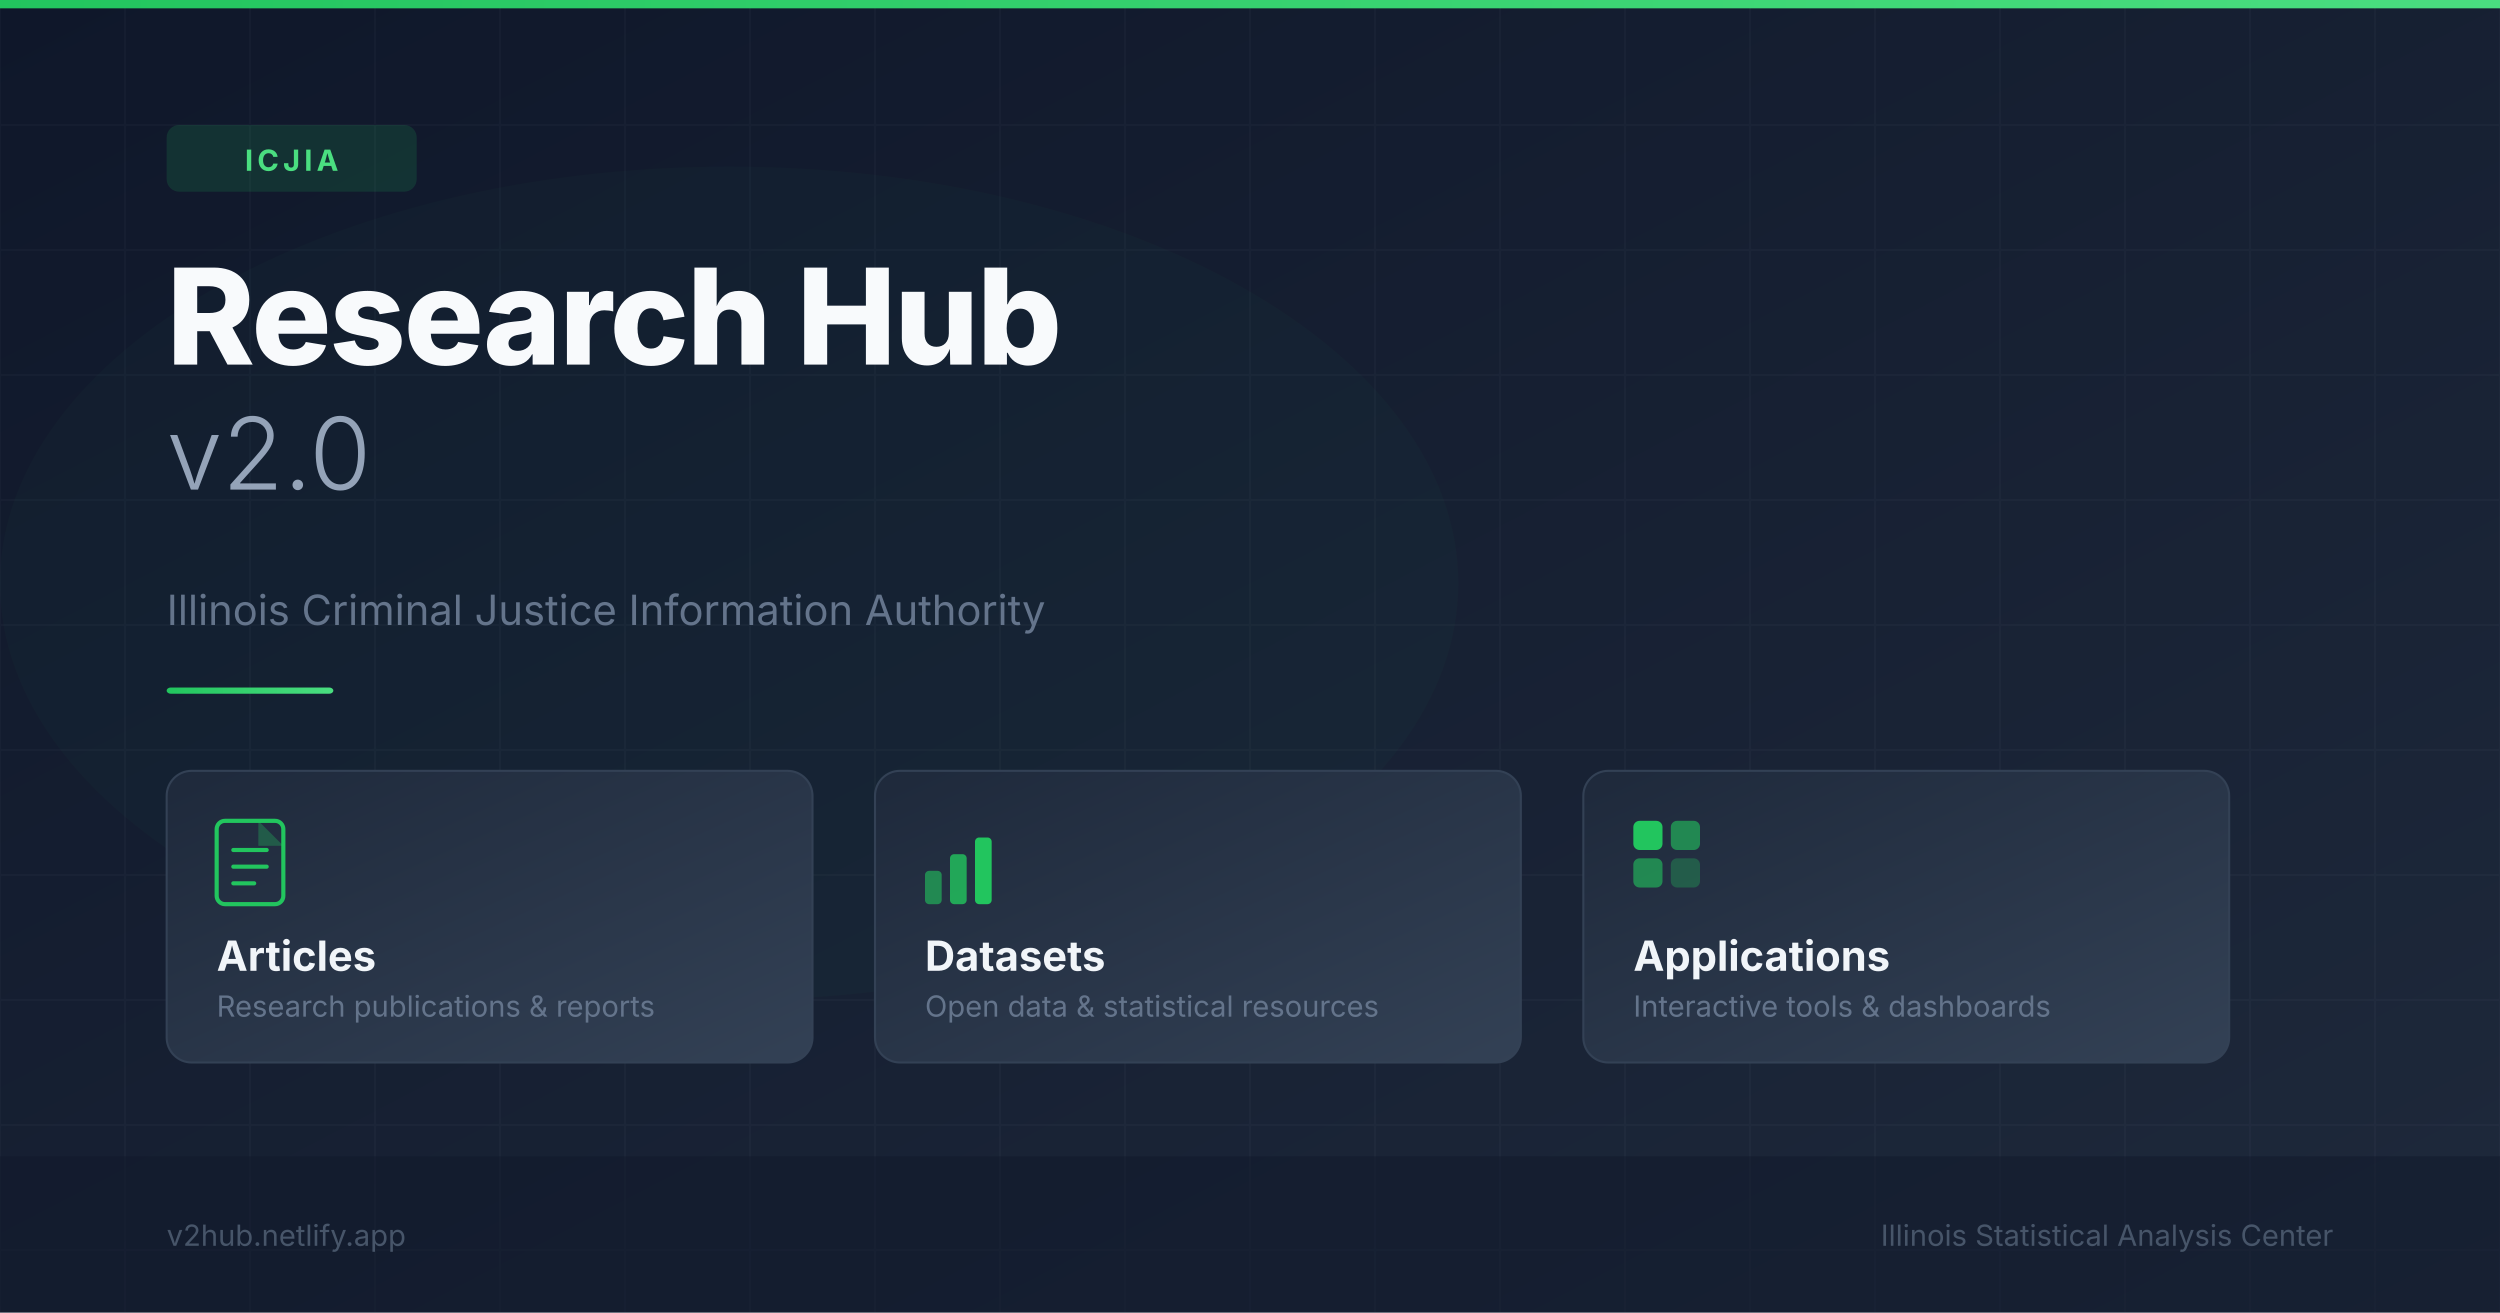
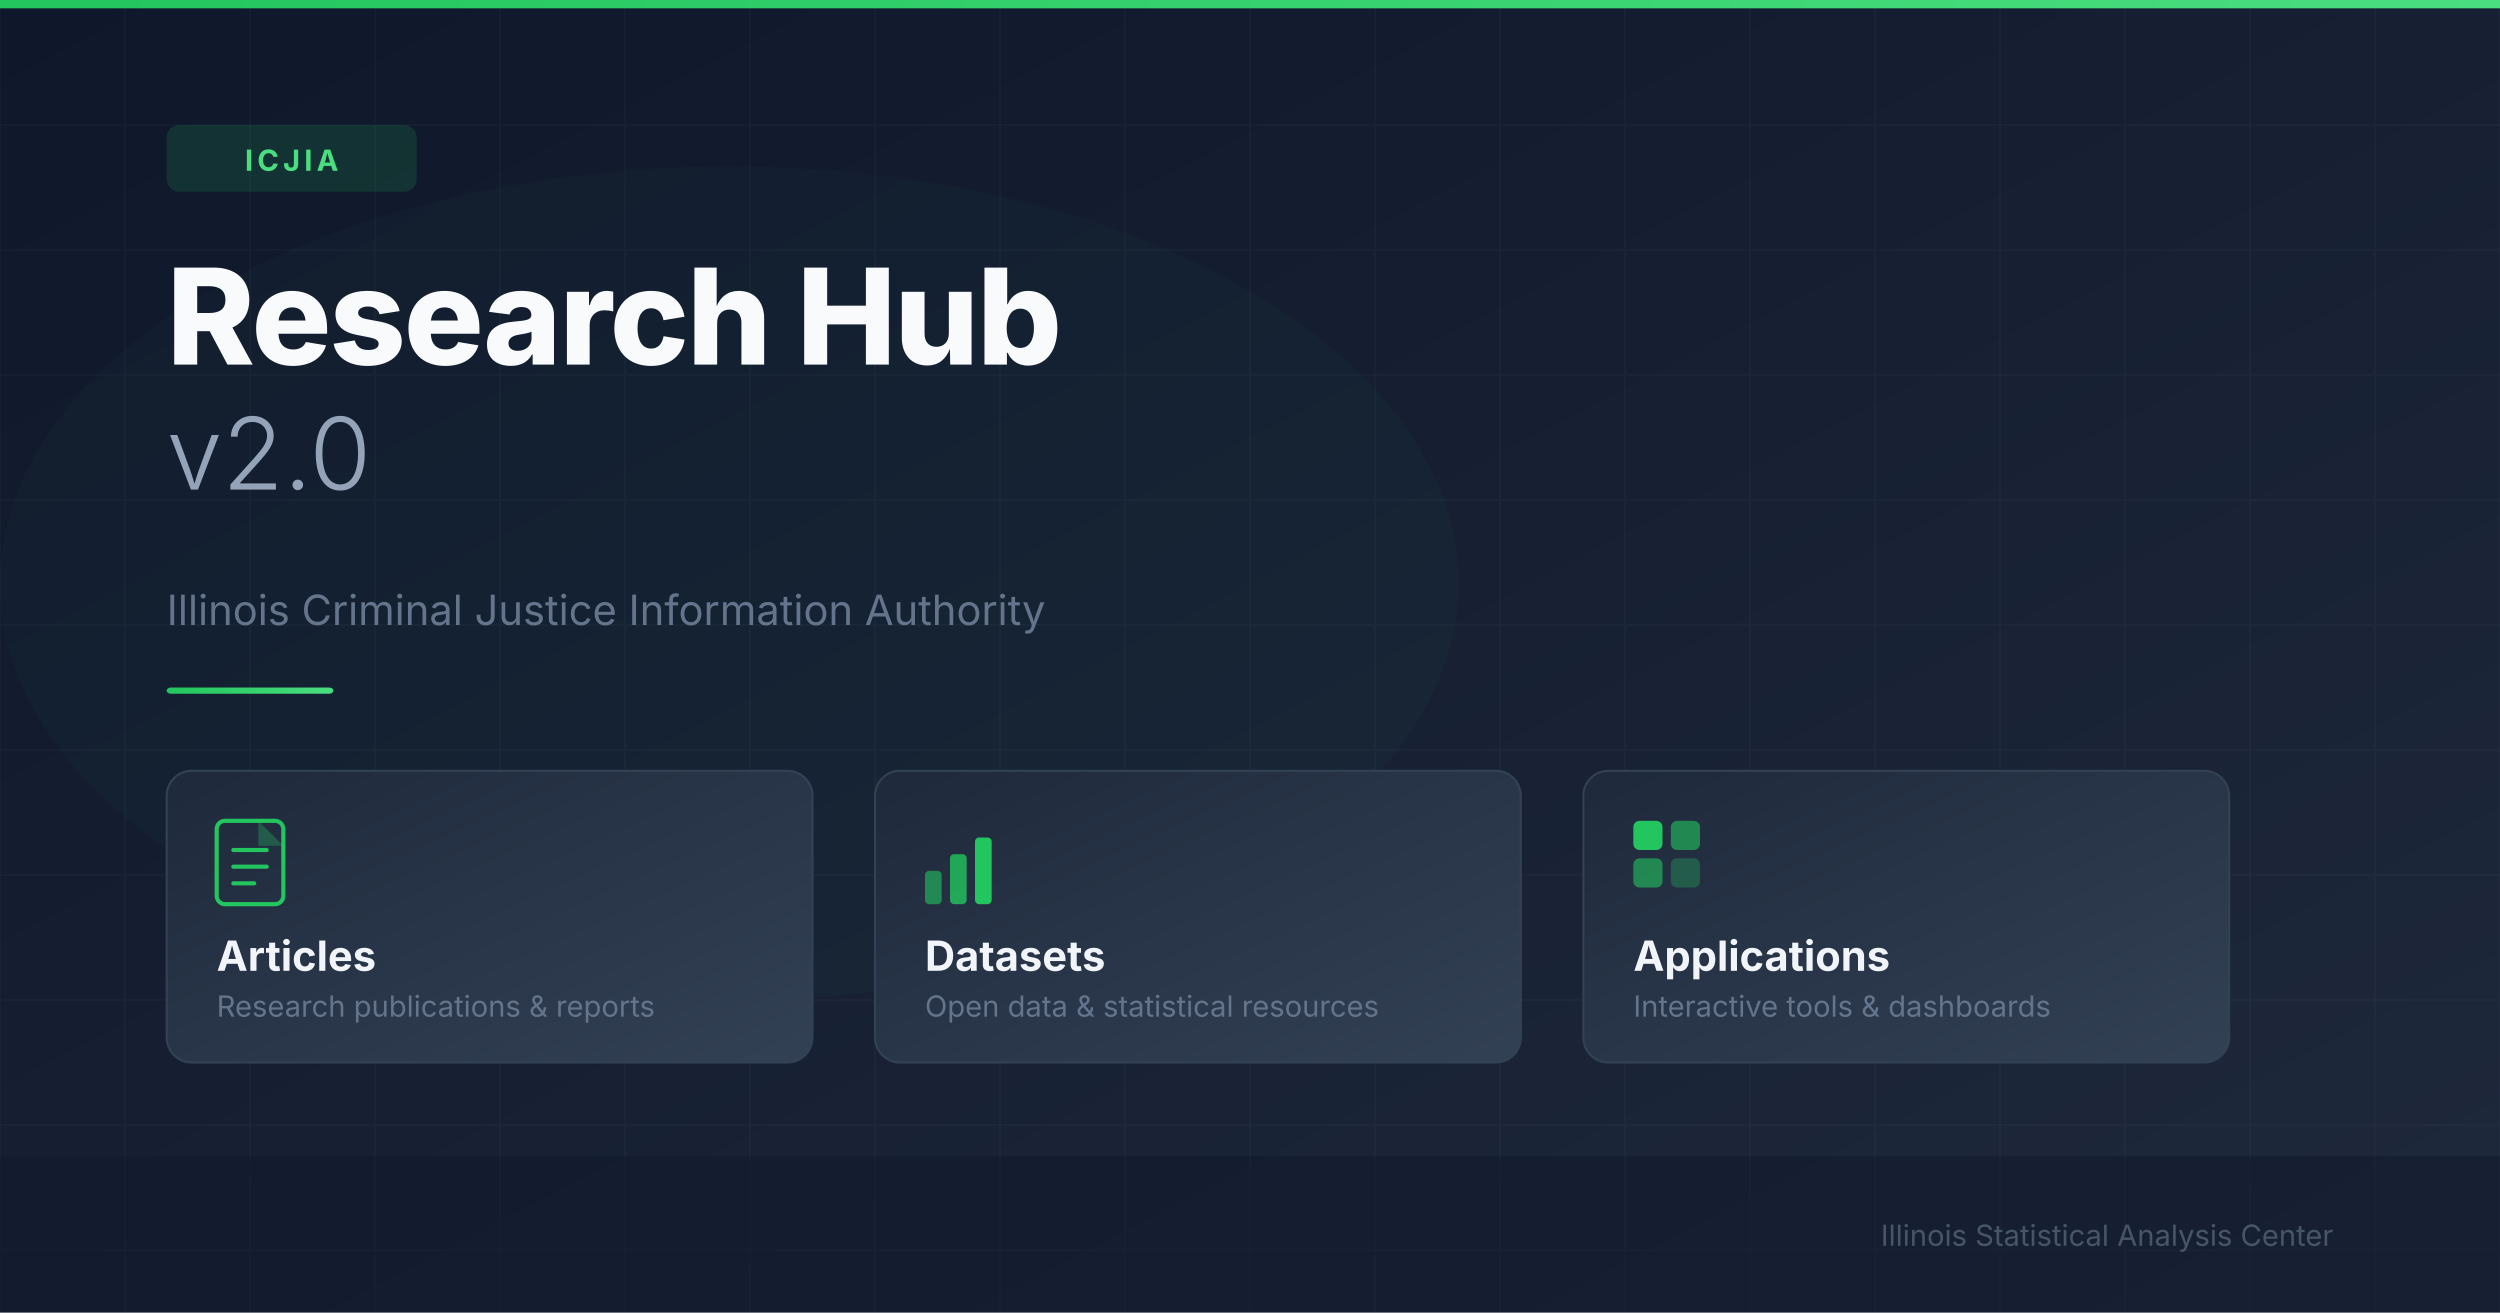
<svg xmlns="http://www.w3.org/2000/svg" width="1200" height="630" viewBox="0 0 1200 630">
  <defs>
    <linearGradient id="bg" x1="0%" y1="0%" x2="100%" y2="100%">
      <stop offset="0%" style="stop-color:#0f172a" />
      <stop offset="100%" style="stop-color:#1e293b" />
    </linearGradient>
    <linearGradient id="accent" x1="0%" y1="0%" x2="100%" y2="0%">
      <stop offset="0%" style="stop-color:#22c55e" />
      <stop offset="100%" style="stop-color:#4ade80" />
    </linearGradient>
    <linearGradient id="card1" x1="0%" y1="0%" x2="100%" y2="100%">
      <stop offset="0%" style="stop-color:#1e293b" />
      <stop offset="100%" style="stop-color:#334155" />
    </linearGradient>
    <linearGradient id="card2" x1="0%" y1="0%" x2="100%" y2="100%">
      <stop offset="0%" style="stop-color:#1e293b" />
      <stop offset="100%" style="stop-color:#334155" />
    </linearGradient>
    <linearGradient id="card3" x1="0%" y1="0%" x2="100%" y2="100%">
      <stop offset="0%" style="stop-color:#1e293b" />
      <stop offset="100%" style="stop-color:#334155" />
    </linearGradient>
  </defs>
  <rect width="1200" height="630" fill="url(#bg)" />
  <g opacity="0.04" stroke="#94a3b8" stroke-width="1">
    <line x1="0" y1="0" x2="0" y2="630" />
    <line x1="60" y1="0" x2="60" y2="630" />
    <line x1="120" y1="0" x2="120" y2="630" />
    <line x1="180" y1="0" x2="180" y2="630" />
    <line x1="240" y1="0" x2="240" y2="630" />
    <line x1="300" y1="0" x2="300" y2="630" />
    <line x1="360" y1="0" x2="360" y2="630" />
    <line x1="420" y1="0" x2="420" y2="630" />
    <line x1="480" y1="0" x2="480" y2="630" />
    <line x1="540" y1="0" x2="540" y2="630" />
    <line x1="600" y1="0" x2="600" y2="630" />
    <line x1="660" y1="0" x2="660" y2="630" />
    <line x1="720" y1="0" x2="720" y2="630" />
    <line x1="780" y1="0" x2="780" y2="630" />
    <line x1="840" y1="0" x2="840" y2="630" />
    <line x1="900" y1="0" x2="900" y2="630" />
    <line x1="960" y1="0" x2="960" y2="630" />
    <line x1="1020" y1="0" x2="1020" y2="630" />
    <line x1="1080" y1="0" x2="1080" y2="630" />
    <line x1="1140" y1="0" x2="1140" y2="630" />
    <line x1="1200" y1="0" x2="1200" y2="630" />
    <line x1="0" y1="0" x2="1200" y2="0" />
    <line x1="0" y1="60" x2="1200" y2="60" />
    <line x1="0" y1="120" x2="1200" y2="120" />
    <line x1="0" y1="180" x2="1200" y2="180" />
    <line x1="0" y1="240" x2="1200" y2="240" />
    <line x1="0" y1="300" x2="1200" y2="300" />
    <line x1="0" y1="360" x2="1200" y2="360" />
    <line x1="0" y1="420" x2="1200" y2="420" />
    <line x1="0" y1="480" x2="1200" y2="480" />
    <line x1="0" y1="540" x2="1200" y2="540" />
    <line x1="0" y1="600" x2="1200" y2="600" />
  </g>
  <ellipse cx="350" cy="280" rx="350" ry="200" fill="#22c55e" opacity="0.03" />
  <rect x="0" y="0" width="1200" height="4" fill="url(#accent)" />
  <rect x="80" y="60" width="120" height="32" rx="6" fill="#22c55e" opacity="0.15" />
  <text x="140" y="82" font-family="system-ui, -apple-system, sans-serif" font-size="14" font-weight="700" fill="#4ade80" text-anchor="middle" letter-spacing="2">ICJIA</text>
  <text x="80" y="175" font-family="system-ui, -apple-system, sans-serif" font-size="64" font-weight="800" fill="#f8fafc" letter-spacing="-1">Research Hub</text>
  <text x="80" y="235" font-family="system-ui, -apple-system, sans-serif" font-size="48" font-weight="300" fill="#94a3b8">v2.0</text>
  <text x="80" y="300" font-family="system-ui, -apple-system, sans-serif" font-size="20" fill="#64748b">Illinois Criminal Justice Information Authority</text>
  <rect x="80" y="330" width="80" height="3" rx="2" fill="url(#accent)" />
  <g transform="translate(80, 370)">
    <rect width="310" height="140" rx="12" fill="url(#card1)" stroke="#334155" stroke-width="1" />
    <g transform="translate(24, 24)">
      <rect x="0" y="0" width="32" height="40" rx="4" fill="none" stroke="#22c55e" stroke-width="2" />
      <line x1="8" y1="14" x2="24" y2="14" stroke="#22c55e" stroke-width="2" stroke-linecap="round" />
      <line x1="8" y1="22" x2="24" y2="22" stroke="#22c55e" stroke-width="2" stroke-linecap="round" />
      <line x1="8" y1="30" x2="18" y2="30" stroke="#22c55e" stroke-width="2" stroke-linecap="round" />
      <path d="M20,0 L32,12 L20,12 Z" fill="#22c55e" opacity="0.3" />
    </g>
    <text x="24" y="96" font-family="system-ui, -apple-system, sans-serif" font-size="20" font-weight="700" fill="#f1f5f9">Articles</text>
    <text x="24" y="118" font-family="system-ui, -apple-system, sans-serif" font-size="14" fill="#64748b">Research publications &amp; reports</text>
  </g>
  <g transform="translate(420, 370)">
    <rect width="310" height="140" rx="12" fill="url(#card2)" stroke="#334155" stroke-width="1" />
    <g transform="translate(24, 24)">
      <rect x="0" y="24" width="8" height="16" rx="2" fill="#22c55e" opacity="0.6" />
      <rect x="12" y="16" width="8" height="24" rx="2" fill="#22c55e" opacity="0.8" />
      <rect x="24" y="8" width="8" height="32" rx="2" fill="#22c55e" />
    </g>
    <text x="24" y="96" font-family="system-ui, -apple-system, sans-serif" font-size="20" font-weight="700" fill="#f1f5f9">Datasets</text>
    <text x="24" y="118" font-family="system-ui, -apple-system, sans-serif" font-size="14" fill="#64748b">Open data &amp; statistical resources</text>
  </g>
  <g transform="translate(760, 370)">
    <rect width="310" height="140" rx="12" fill="url(#card3)" stroke="#334155" stroke-width="1" />
    <g transform="translate(24, 24)">
      <rect x="0" y="0" width="14" height="14" rx="3" fill="#22c55e" />
      <rect x="18" y="0" width="14" height="14" rx="3" fill="#22c55e" opacity="0.6" />
      <rect x="0" y="18" width="14" height="14" rx="3" fill="#22c55e" opacity="0.6" />
      <rect x="18" y="18" width="14" height="14" rx="3" fill="#22c55e" opacity="0.3" />
    </g>
    <text x="24" y="96" font-family="system-ui, -apple-system, sans-serif" font-size="20" font-weight="700" fill="#f1f5f9">Applications</text>
    <text x="24" y="118" font-family="system-ui, -apple-system, sans-serif" font-size="14" fill="#64748b">Interactive tools &amp; dashboards</text>
  </g>
  <rect x="0" y="555" width="1200" height="75" fill="#0f172a" opacity="0.5" />
-   <text x="80" y="598" font-family="system-ui, -apple-system, sans-serif" font-size="14" fill="#475569">v2hub.netlify.app</text>
  <text x="1120" y="598" font-family="system-ui, -apple-system, sans-serif" font-size="14" fill="#475569" text-anchor="end">Illinois Statistical Analysis Center</text>
</svg>
